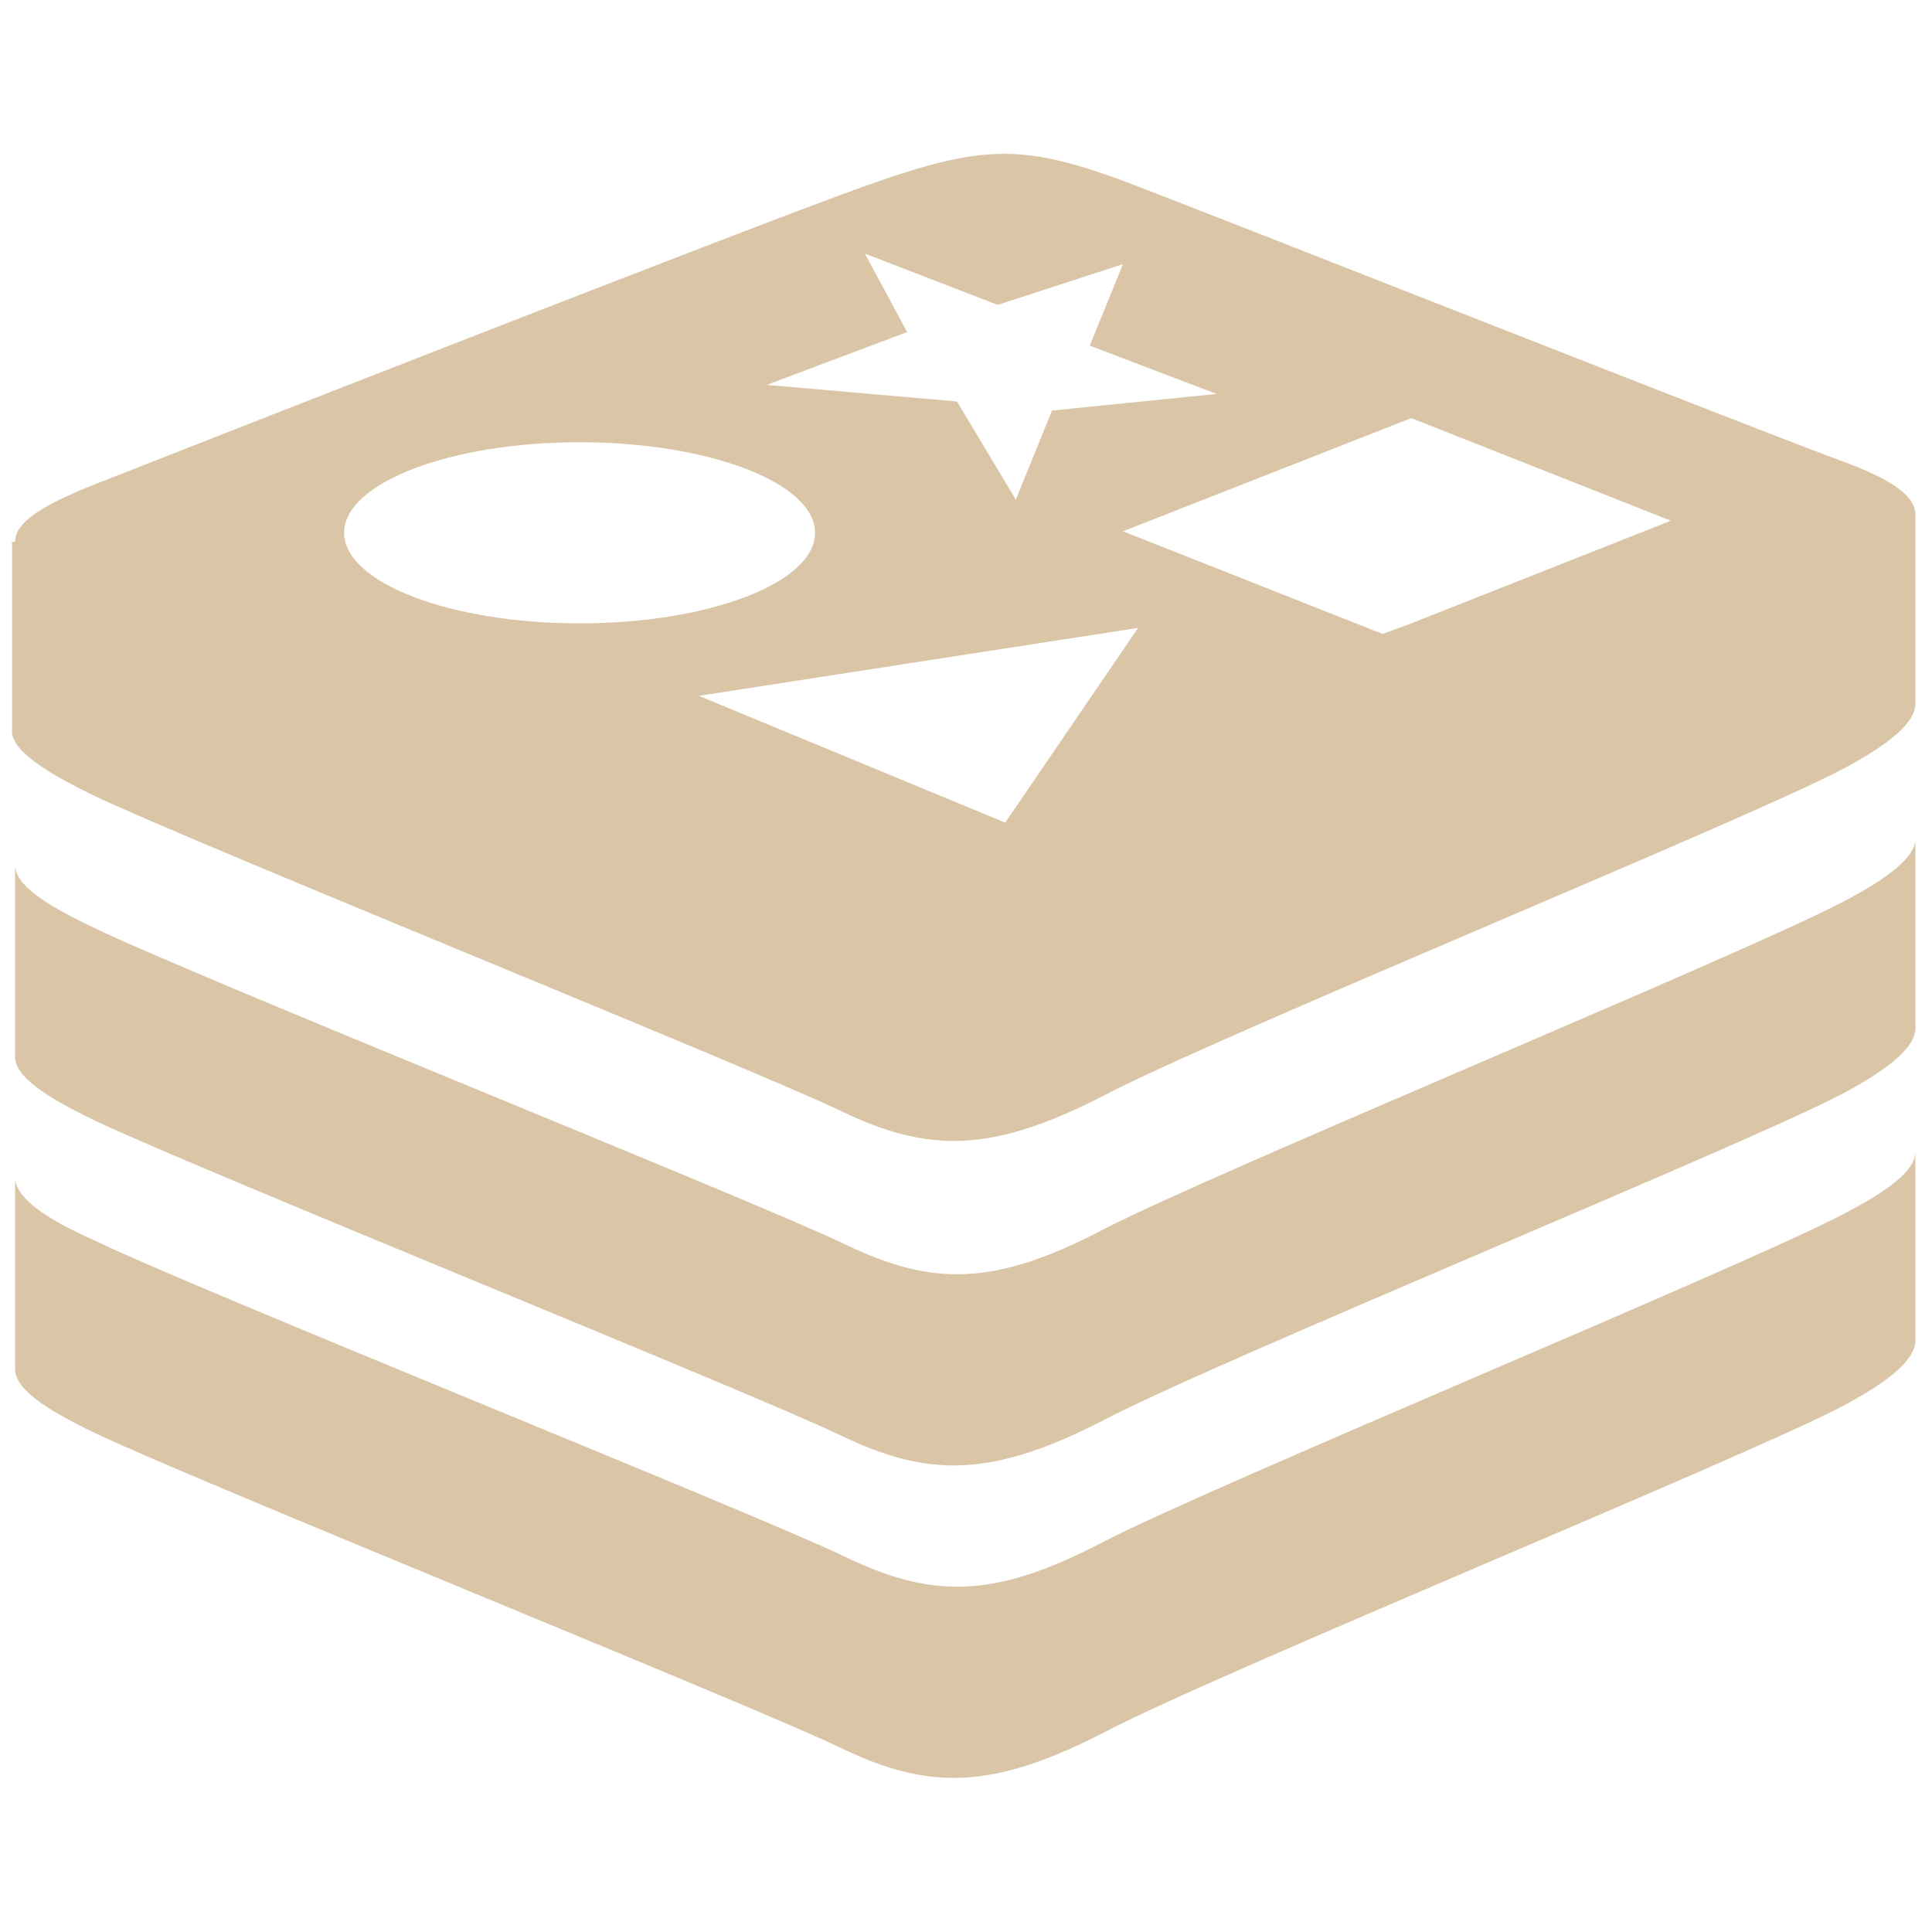
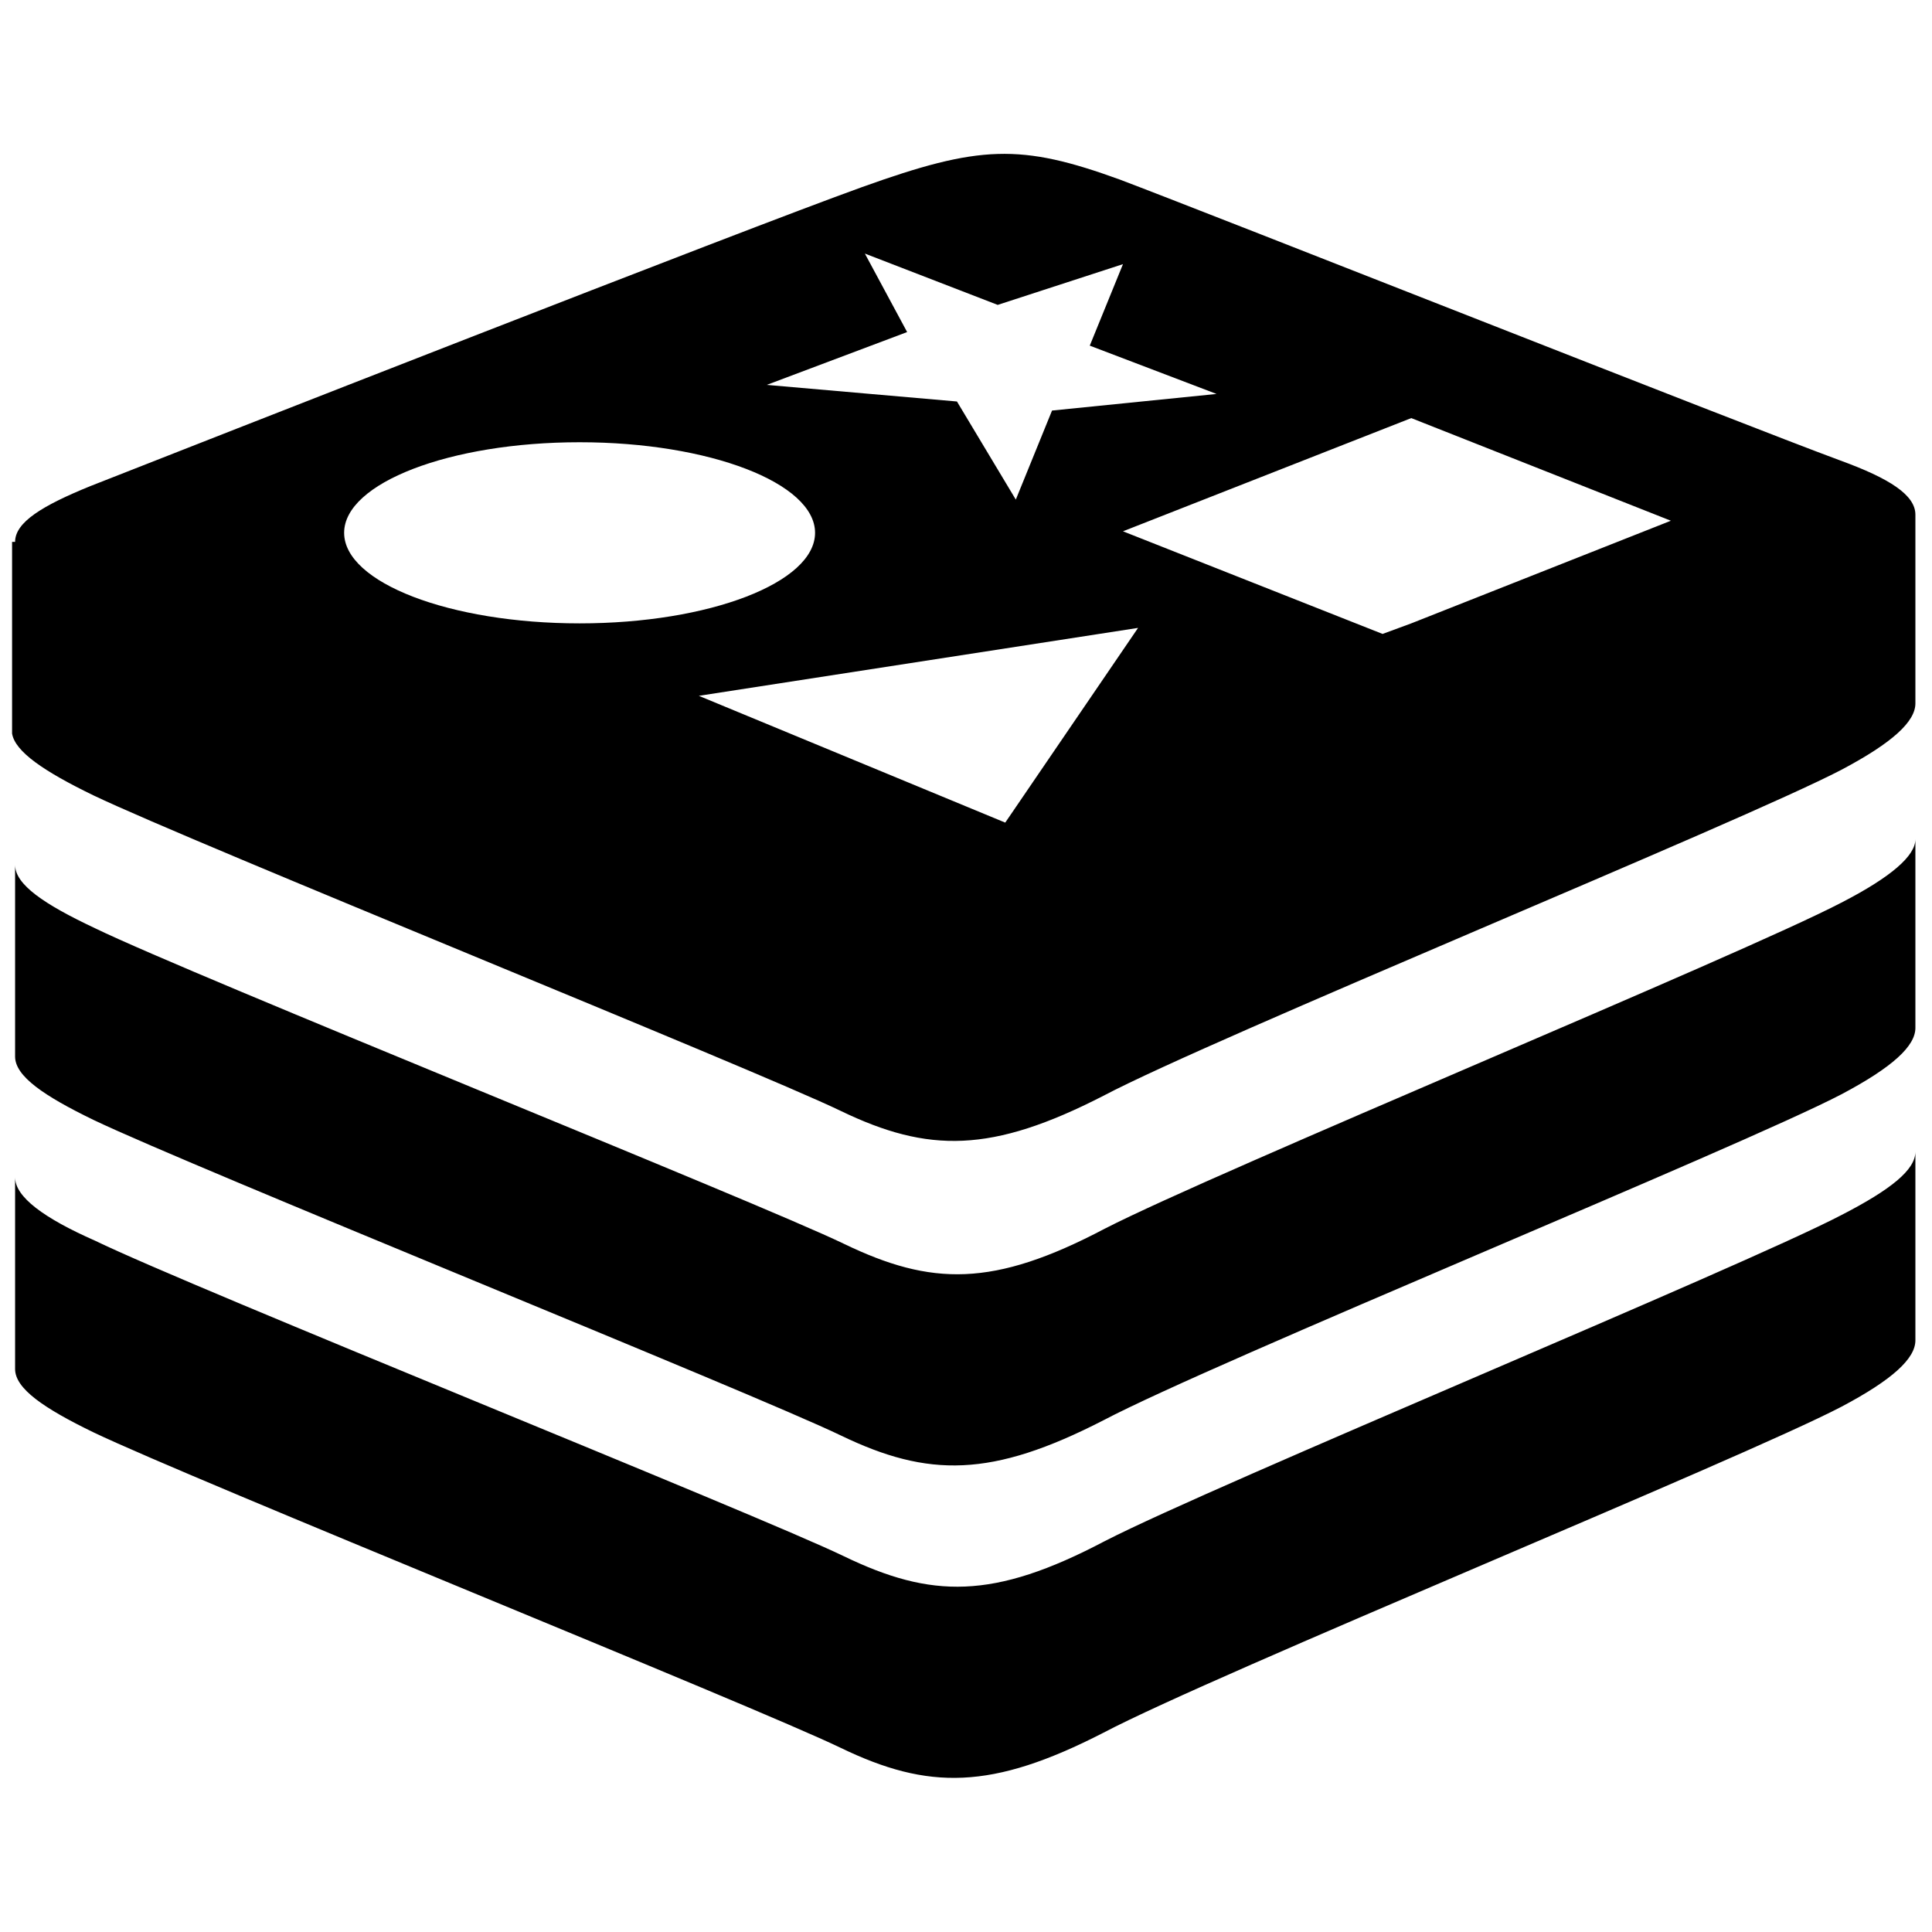
<svg xmlns="http://www.w3.org/2000/svg" viewBox="0 0 128 128">
-   <path d="M6.2 52.7c6.7 3.2 43.7 18.1 49.5 20.9 5.8 2.8 10 2.8 17.4-1 7.4-3.9 42.2-18.1 48.9-21.6 3.4-1.8 4.9-3.2 4.9-4.4V34.1c0-1.3-1.7-2.4-5-3.6-6.5-2.4-41.1-16.1-47.7-18.6-6.6-2.4-9.3-2.3-17.1.5C49.3 15.2 12.6 29.6 6 32.2c-3.2 1.3-5 2.4-5 3.7H.8v12.7c.2 1.2 2.1 2.5 5.4 4.1zm60.4 1.8l-20.3-8.4 29.1-4.5-8.8 12.9zm44.1-20l-17.2 6.8-1.9.7-17.2-6.8 19.1-7.5 17.2 6.8zM60.1 22l-2.8-5.2 8.8 3.4 8.3-2.7-2.2 5.4 8.4 3.2-10.9 1.1-2.4 5.9-3.9-6.5-12.6-1.1 9.3-3.5zm-21.7 7.3c8.6 0 15.6 2.7 15.6 6s-7 6-15.6 6-15.6-2.7-15.6-6 7-6 15.6-6zM122 59.8c-6.7 3.5-41.4 17.8-48.8 21.6-7.4 3.9-11.5 3.8-17.3 1-5.8-2.8-43-17.7-49.6-20.9C2.9 59.9 1 58.6 1 57.3V70c0 1.3 1.9 2.6 5.2 4.2 6.7 3.2 43.7 18.1 49.5 20.9 5.8 2.8 10 2.8 17.4-1 7.4-3.9 42.2-18.1 48.9-21.6 3.4-1.8 4.9-3.2 4.9-4.4V55.6c0 1.1-1.6 2.5-4.9 4.2zm0 20.7c-6.7 3.5-41.4 17.8-48.8 21.6-7.4 3.9-11.5 3.8-17.3 1-5.8-2.8-43-17.7-49.6-20.9C2.9 80.7 1 79.3 1 78v12.7c0 1.3 1.9 2.6 5.2 4.2 6.7 3.2 43.7 18.1 49.5 20.9 5.8 2.8 10 2.8 17.4-1 7.4-3.9 42.2-18.1 48.9-21.6 3.4-1.8 4.9-3.2 4.9-4.4V76.3c0 1.2-1.6 2.5-4.9 4.2z" fill="#dac5a7" />
+   <path d="M6.2 52.7c6.7 3.2 43.7 18.1 49.5 20.9 5.8 2.8 10 2.8 17.4-1 7.4-3.9 42.2-18.1 48.9-21.6 3.4-1.8 4.9-3.2 4.9-4.4V34.1c0-1.3-1.7-2.4-5-3.6-6.5-2.4-41.1-16.1-47.7-18.6-6.6-2.4-9.3-2.3-17.1.5C49.3 15.2 12.6 29.6 6 32.2c-3.2 1.3-5 2.4-5 3.7H.8v12.7c.2 1.2 2.1 2.5 5.4 4.1zm60.4 1.8l-20.3-8.4 29.1-4.5-8.8 12.9zm44.1-20l-17.2 6.8-1.9.7-17.2-6.8 19.1-7.5 17.2 6.8zM60.1 22l-2.8-5.2 8.8 3.4 8.3-2.7-2.2 5.4 8.4 3.2-10.9 1.1-2.4 5.9-3.9-6.5-12.6-1.1 9.3-3.5zm-21.7 7.3c8.6 0 15.6 2.7 15.6 6s-7 6-15.6 6-15.6-2.7-15.6-6 7-6 15.6-6zM122 59.8c-6.7 3.5-41.4 17.8-48.8 21.6-7.4 3.9-11.5 3.8-17.3 1-5.8-2.8-43-17.7-49.6-20.9C2.9 59.9 1 58.6 1 57.3V70c0 1.3 1.9 2.6 5.2 4.2 6.7 3.2 43.7 18.1 49.5 20.9 5.8 2.8 10 2.8 17.4-1 7.4-3.9 42.2-18.1 48.9-21.6 3.4-1.8 4.9-3.2 4.9-4.4V55.6c0 1.1-1.6 2.5-4.9 4.2zm0 20.7c-6.7 3.5-41.4 17.8-48.8 21.6-7.4 3.9-11.5 3.8-17.3 1-5.8-2.8-43-17.7-49.6-20.9C2.9 80.7 1 79.3 1 78v12.7c0 1.3 1.9 2.6 5.2 4.2 6.7 3.2 43.7 18.1 49.5 20.9 5.8 2.8 10 2.8 17.4-1 7.4-3.9 42.2-18.1 48.9-21.6 3.4-1.8 4.9-3.2 4.9-4.4V76.3c0 1.2-1.6 2.5-4.9 4.2z" />
</svg>
